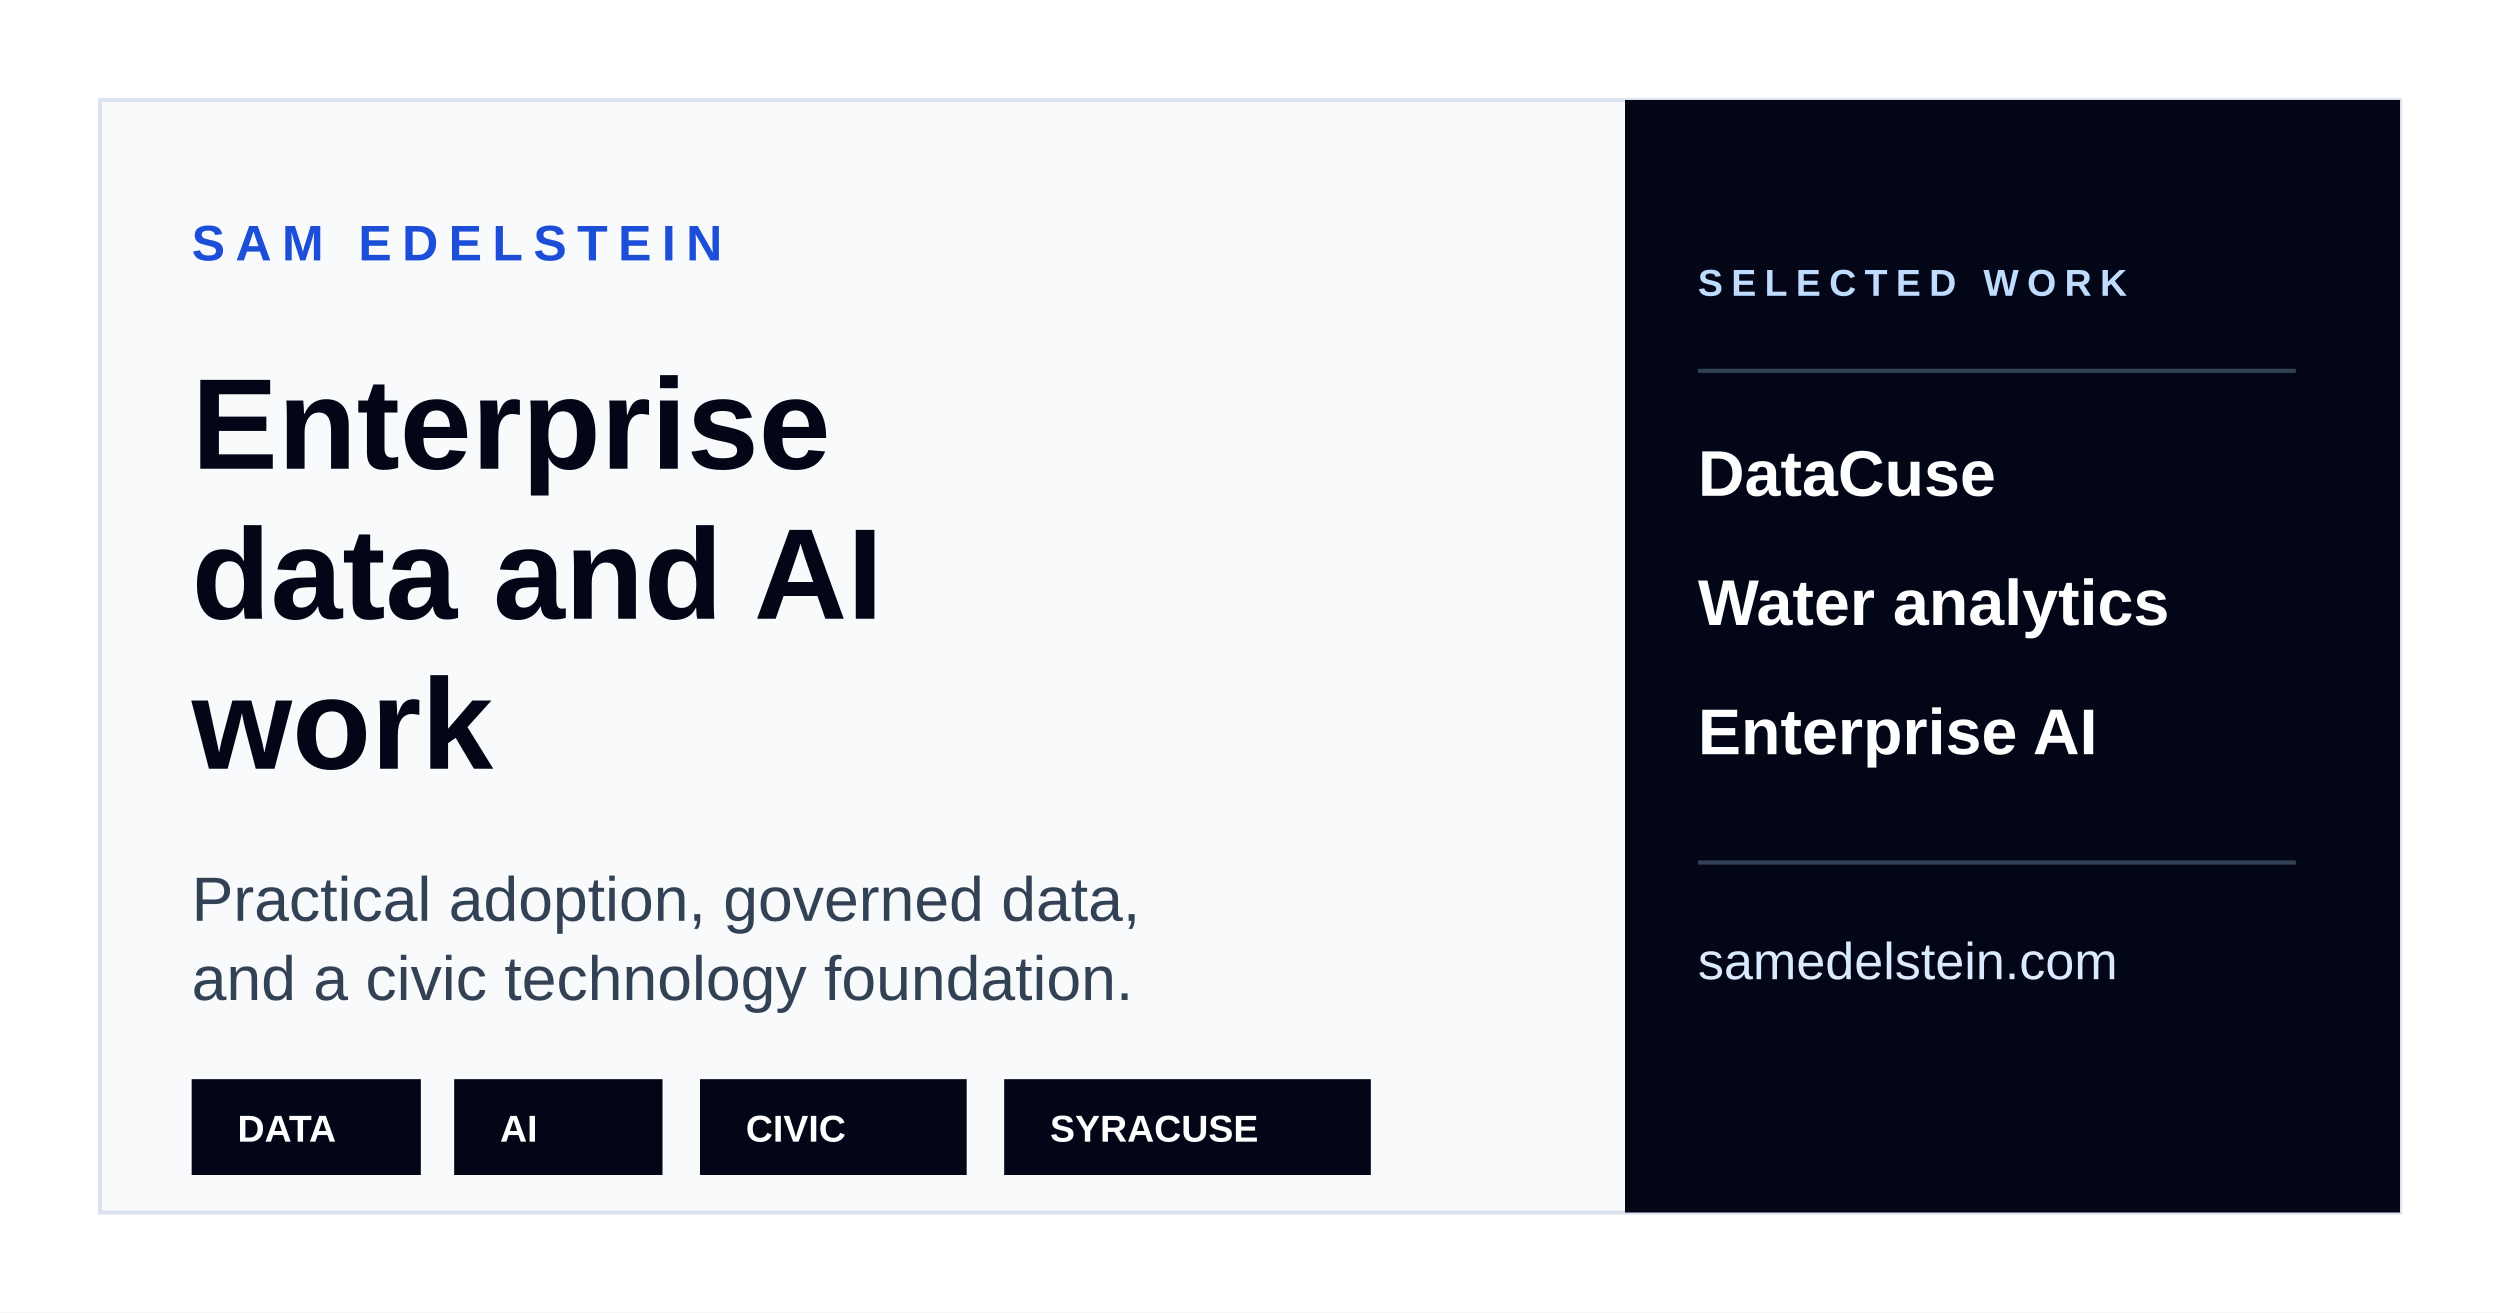
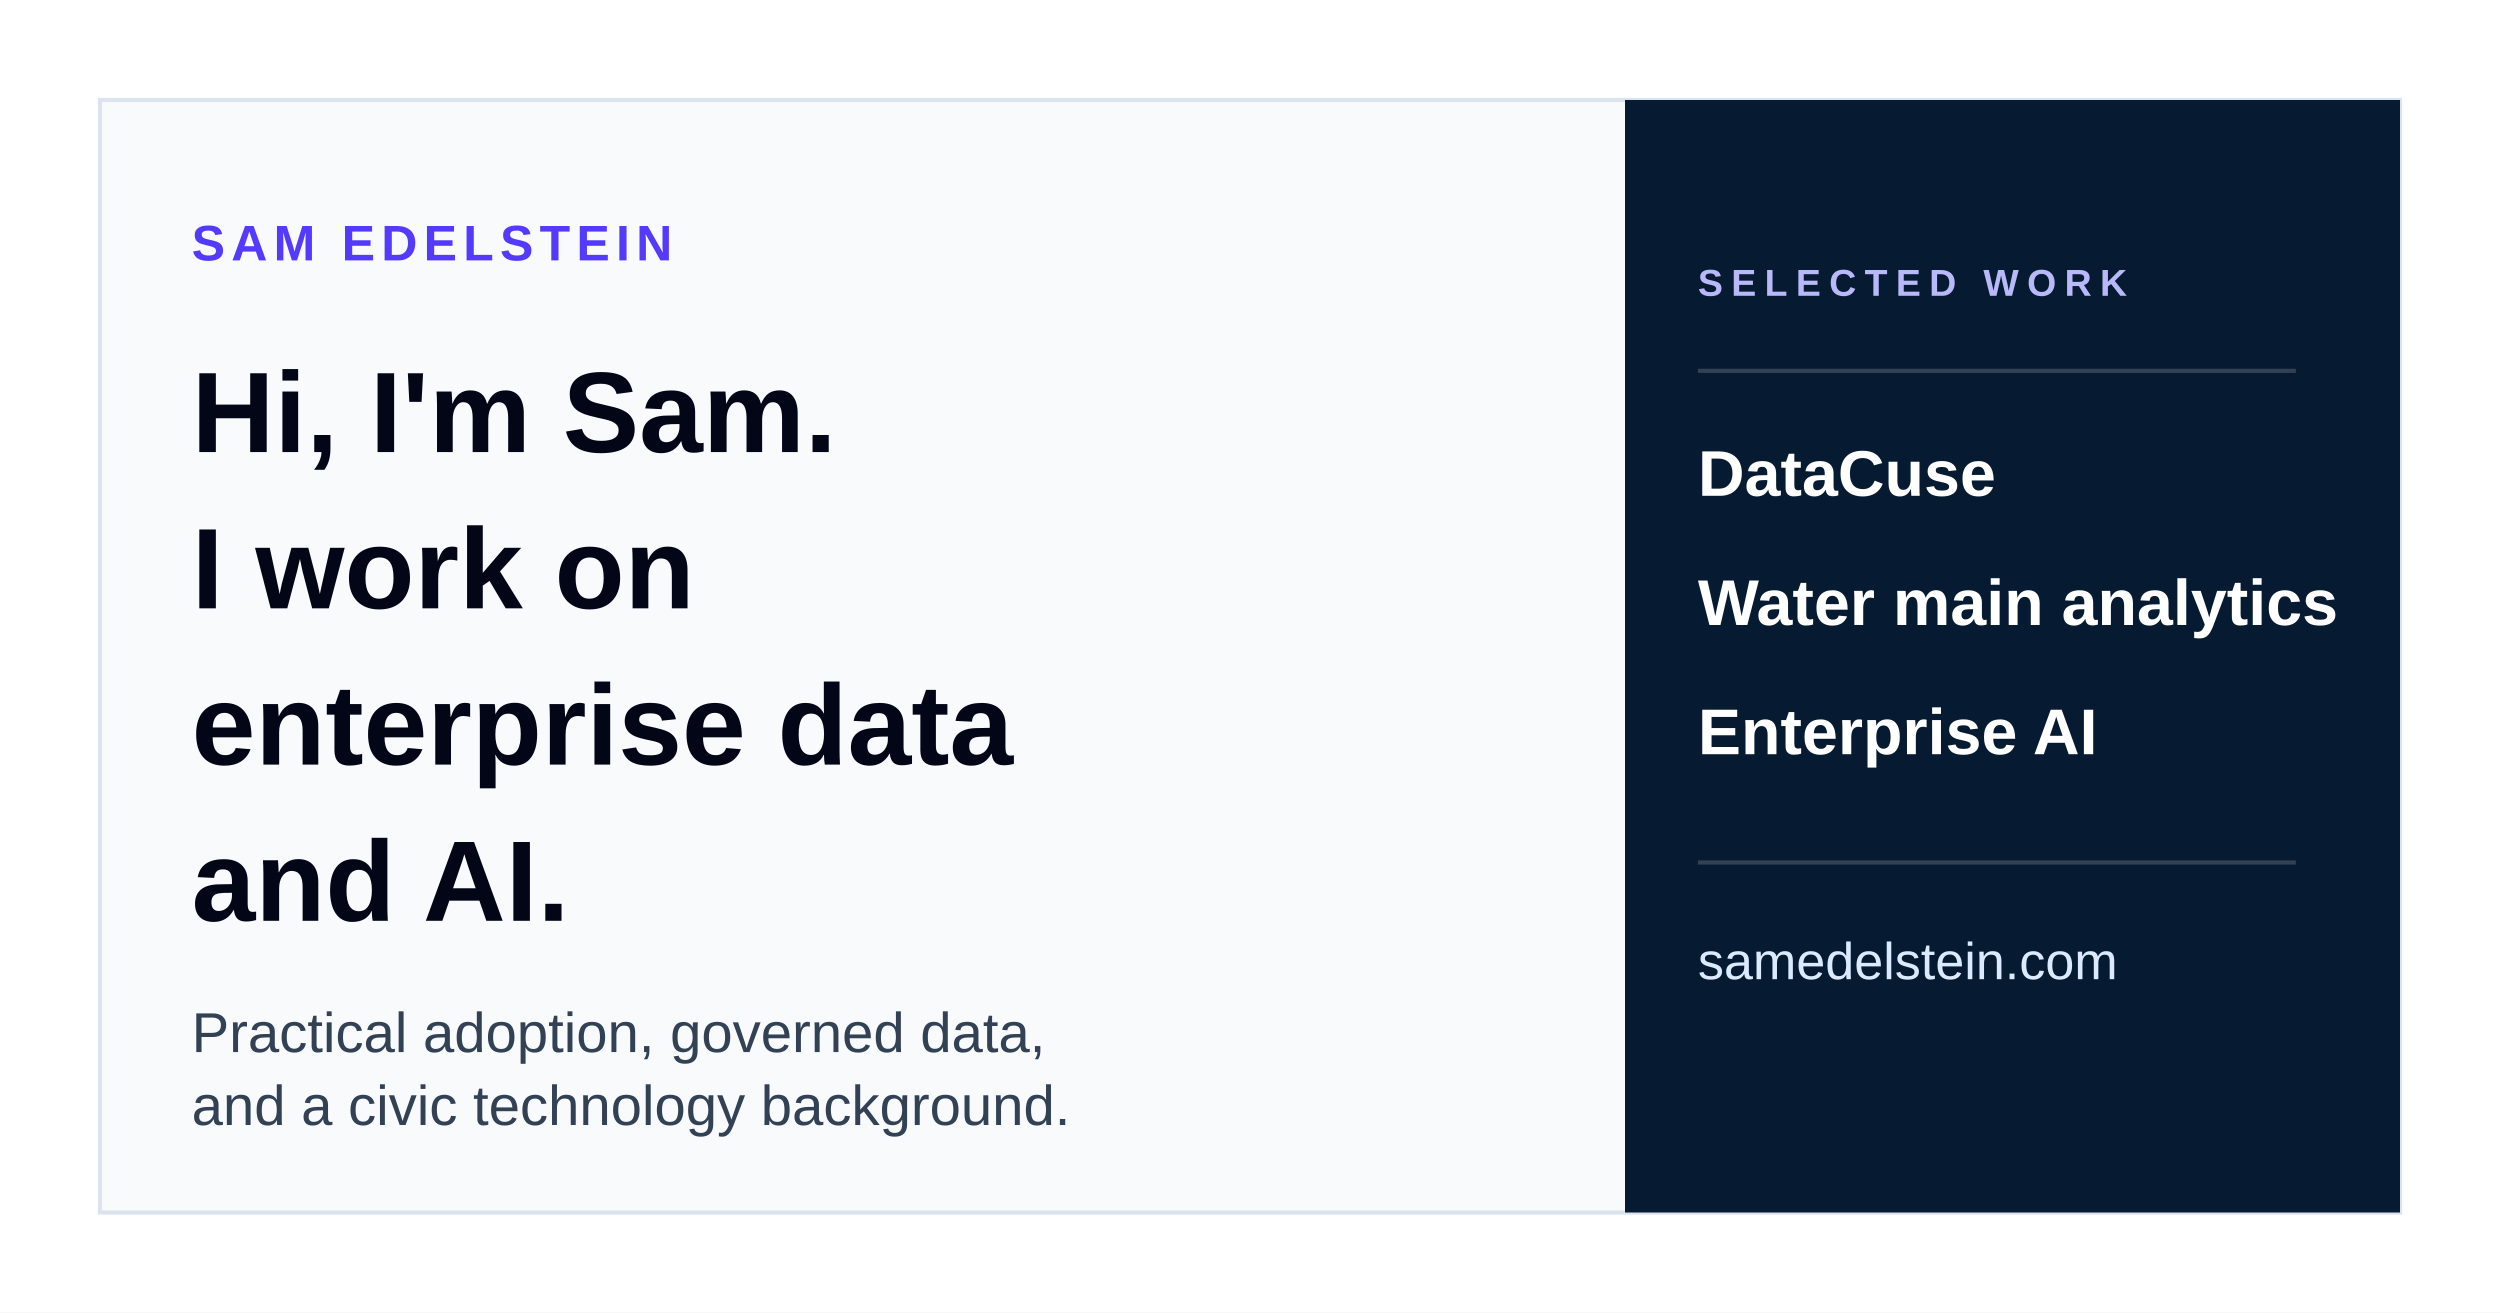
<svg xmlns="http://www.w3.org/2000/svg" width="1200" height="630" viewBox="0 0 1200 630" role="img" aria-labelledby="title desc">
  <rect width="1200" height="630" fill="#ffffff" />
  <rect x="48" y="48" width="1104" height="534" fill="#f8fafc" stroke="#dbe3ef" stroke-width="2" />
-   <rect x="780" y="48" width="372" height="534" fill="#020617" />
-   <text x="92" y="125" fill="#1d4ed8" font-family="Arial, Helvetica, sans-serif" font-size="24" font-weight="700" letter-spacing="5">SAM EDELSTEIN</text>
-   <text x="92" y="225" fill="#020617" font-family="Arial, Helvetica, sans-serif" font-size="62" font-weight="700">Enterprise</text>
-   <text x="92" y="297" fill="#020617" font-family="Arial, Helvetica, sans-serif" font-size="62" font-weight="700">data and AI</text>
-   <text x="92" y="369" fill="#020617" font-family="Arial, Helvetica, sans-serif" font-size="62" font-weight="700">work</text>
-   <text x="92" y="442" fill="#334155" font-family="Arial, Helvetica, sans-serif" font-size="30">Practical adoption, governed data,</text>
-   <text x="92" y="480" fill="#334155" font-family="Arial, Helvetica, sans-serif" font-size="30">and a civic technology foundation.</text>
-   <g fill="#020617">
-     <rect x="92" y="518" width="110" height="46" rx="0" />
-     <rect x="218" y="518" width="100" height="46" rx="0" />
-     <rect x="336" y="518" width="128" height="46" rx="0" />
-     <rect x="482" y="518" width="176" height="46" rx="0" />
-   </g>
-   <text x="114" y="548" fill="#ffffff" font-family="Arial, Helvetica, sans-serif" font-size="18" font-weight="700">DATA</text>
-   <text x="240" y="548" fill="#ffffff" font-family="Arial, Helvetica, sans-serif" font-size="18" font-weight="700">AI</text>
-   <text x="358" y="548" fill="#ffffff" font-family="Arial, Helvetica, sans-serif" font-size="18" font-weight="700">CIVIC</text>
-   <text x="504" y="548" fill="#ffffff" font-family="Arial, Helvetica, sans-serif" font-size="18" font-weight="700">SYRACUSE</text>
-   <text x="815" y="142" fill="#bfdbfe" font-family="Arial, Helvetica, sans-serif" font-size="18" font-weight="700" letter-spacing="4">SELECTED WORK</text>
+   <rect x="780" y="48" width="372" height="534" fill="#061b31" />
+   <text x="92" y="125" fill="#533afd" font-family="Arial, Helvetica, sans-serif" font-size="24" font-weight="700" letter-spacing="3">SAM EDELSTEIN</text>
+   <text x="92" y="217" fill="#020617" font-family="Arial, Helvetica, sans-serif" font-size="55" font-weight="700">Hi, I'm Sam.</text>
+   <text x="92" y="292" fill="#020617" font-family="Arial, Helvetica, sans-serif" font-size="55" font-weight="700">I work on</text>
+   <text x="92" y="367" fill="#020617" font-family="Arial, Helvetica, sans-serif" font-size="55" font-weight="700">enterprise data</text>
+   <text x="92" y="442" fill="#020617" font-family="Arial, Helvetica, sans-serif" font-size="55" font-weight="700">and AI.</text>
+   <text x="92" y="505" fill="#334155" font-family="Arial, Helvetica, sans-serif" font-size="27">Practical adoption, governed data,</text>
+   <text x="92" y="540" fill="#334155" font-family="Arial, Helvetica, sans-serif" font-size="27">and a civic technology background.</text>
+   <text x="815" y="142" fill="#b9b9f9" font-family="Arial, Helvetica, sans-serif" font-size="18" font-weight="700" letter-spacing="4">SELECTED WORK</text>
  <line x1="815" y1="178" x2="1102" y2="178" stroke="#334155" stroke-width="2" />
  <text x="815" y="238" fill="#ffffff" font-family="Arial, Helvetica, sans-serif" font-size="31" font-weight="700">DataCuse</text>
-   <text x="815" y="300" fill="#ffffff" font-family="Arial, Helvetica, sans-serif" font-size="31" font-weight="700">Water analytics</text>
+   <text x="815" y="300" fill="#ffffff" font-family="Arial, Helvetica, sans-serif" font-size="31" font-weight="700">Water main analytics</text>
  <text x="815" y="362" fill="#ffffff" font-family="Arial, Helvetica, sans-serif" font-size="31" font-weight="700">Enterprise AI</text>
  <line x1="815" y1="414" x2="1102" y2="414" stroke="#334155" stroke-width="2" />
  <text x="815" y="470" fill="#dbeafe" font-family="Arial, Helvetica, sans-serif" font-size="25">samedelstein.com</text>
</svg>
